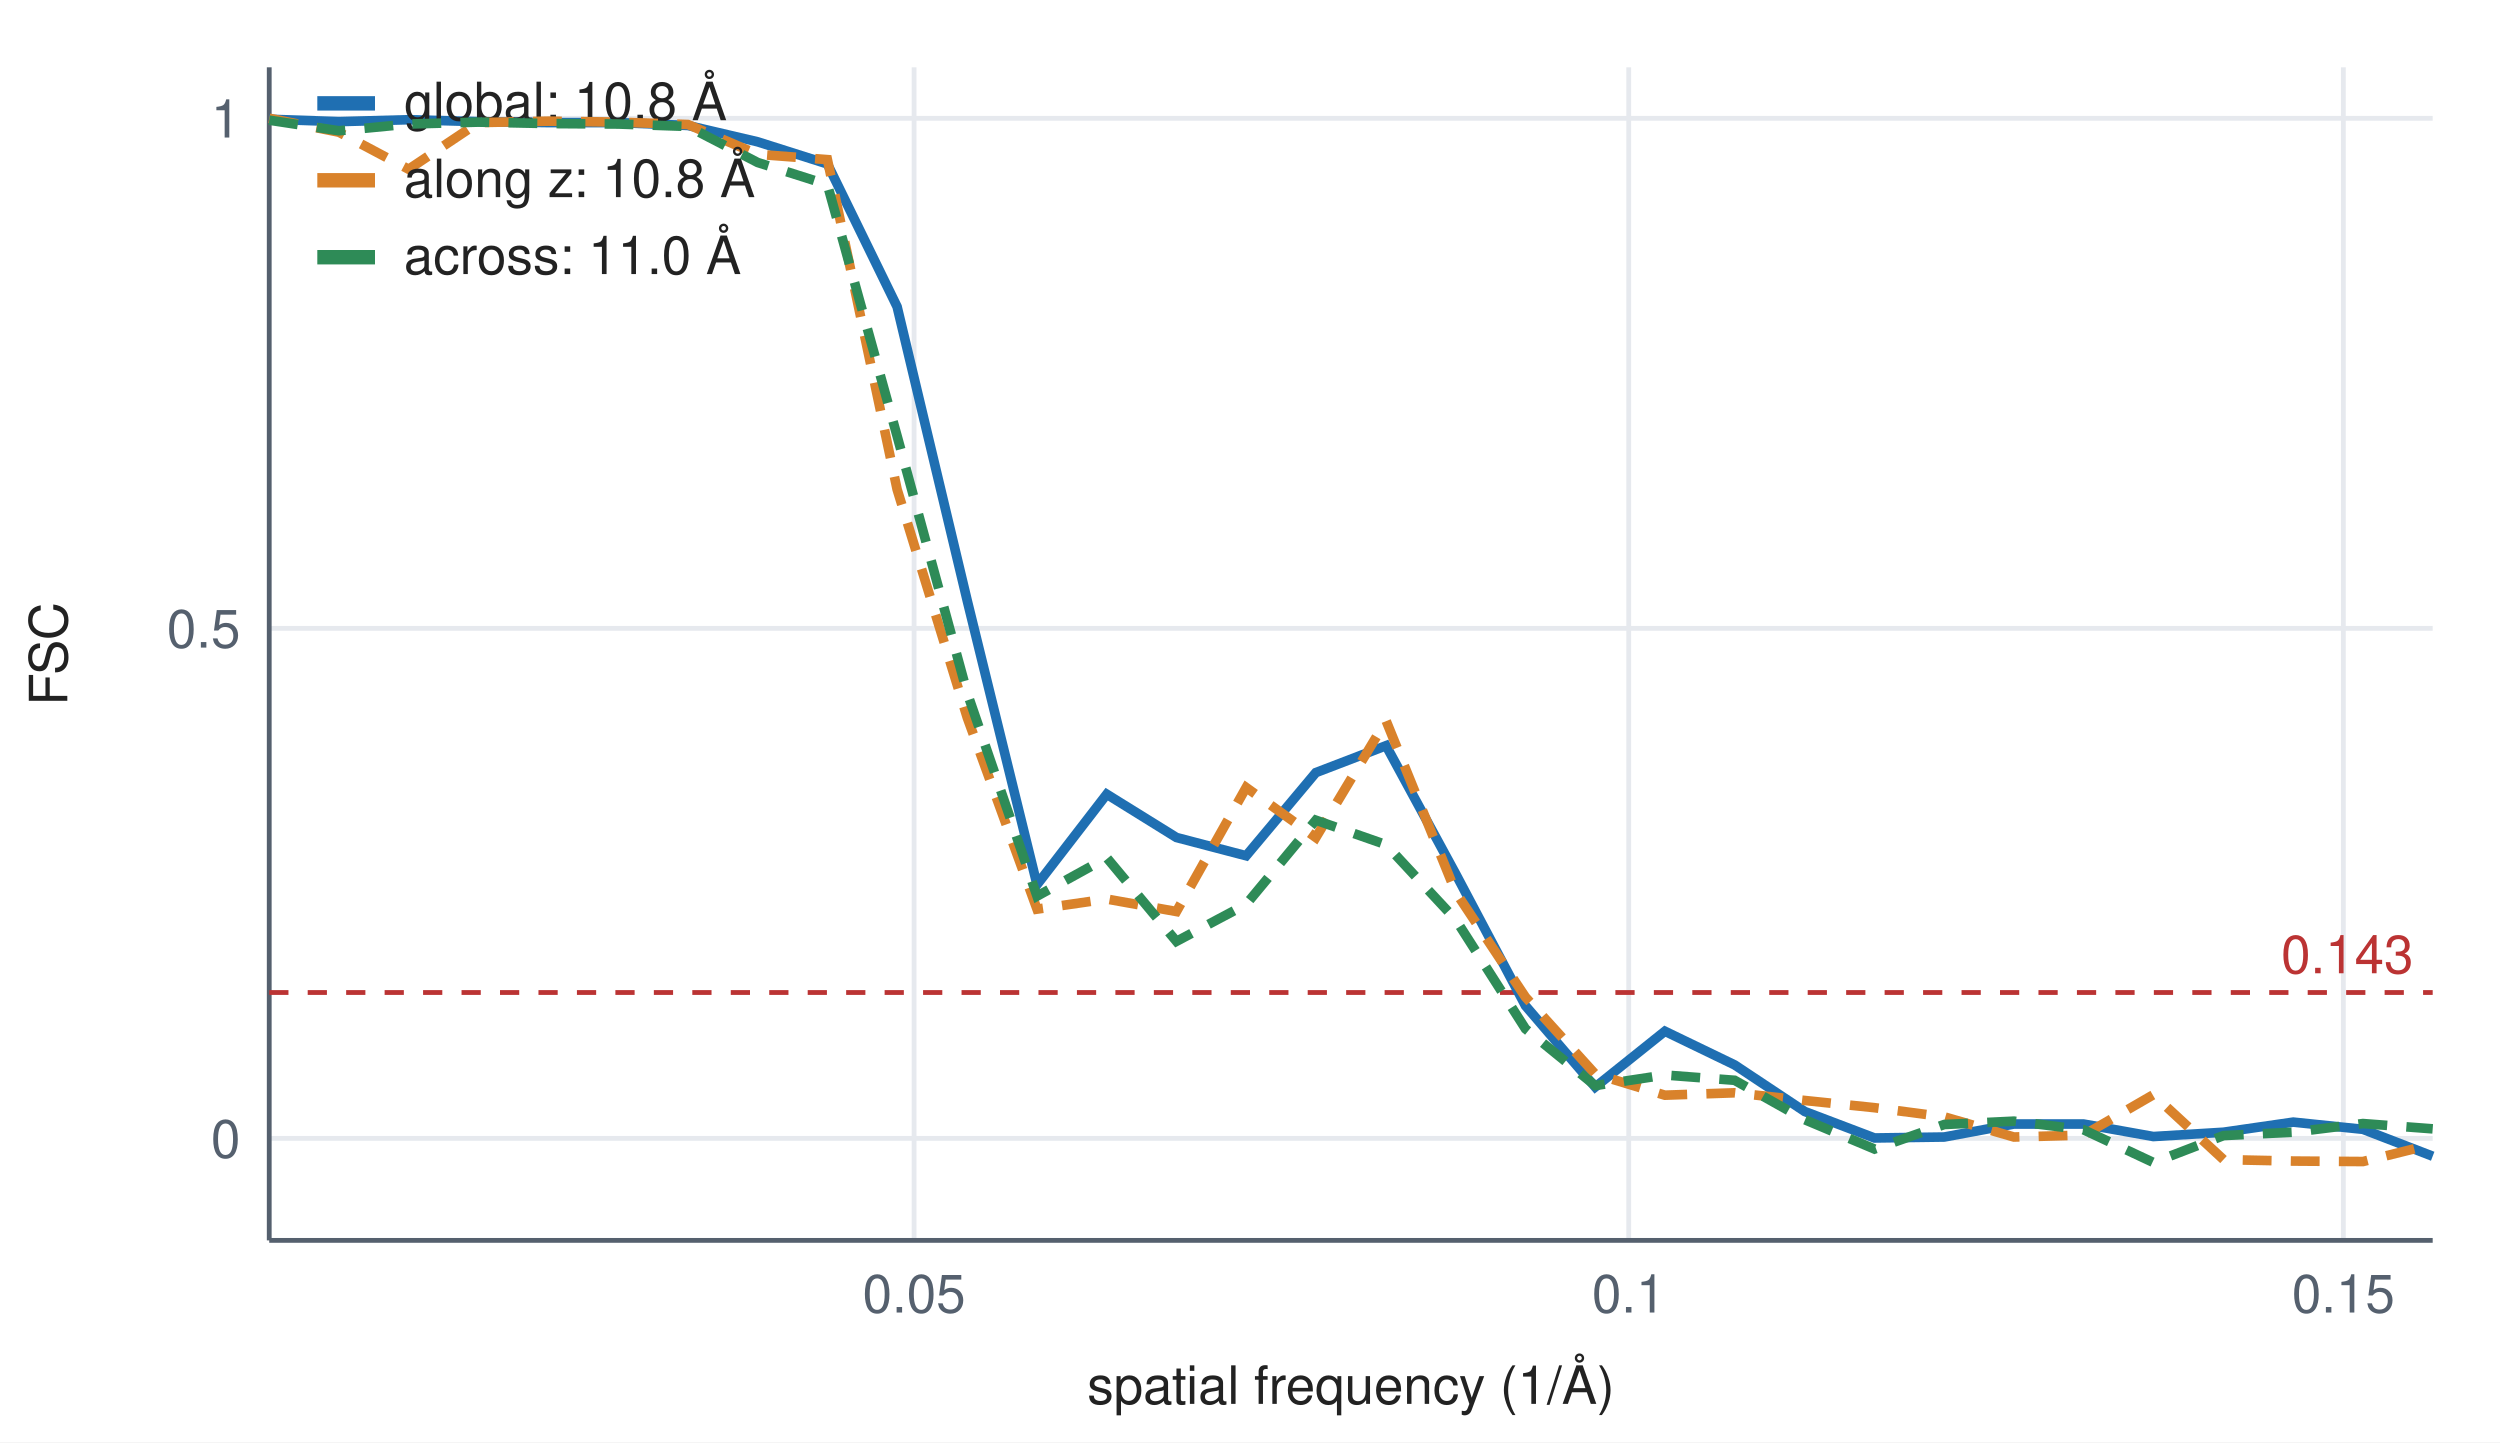
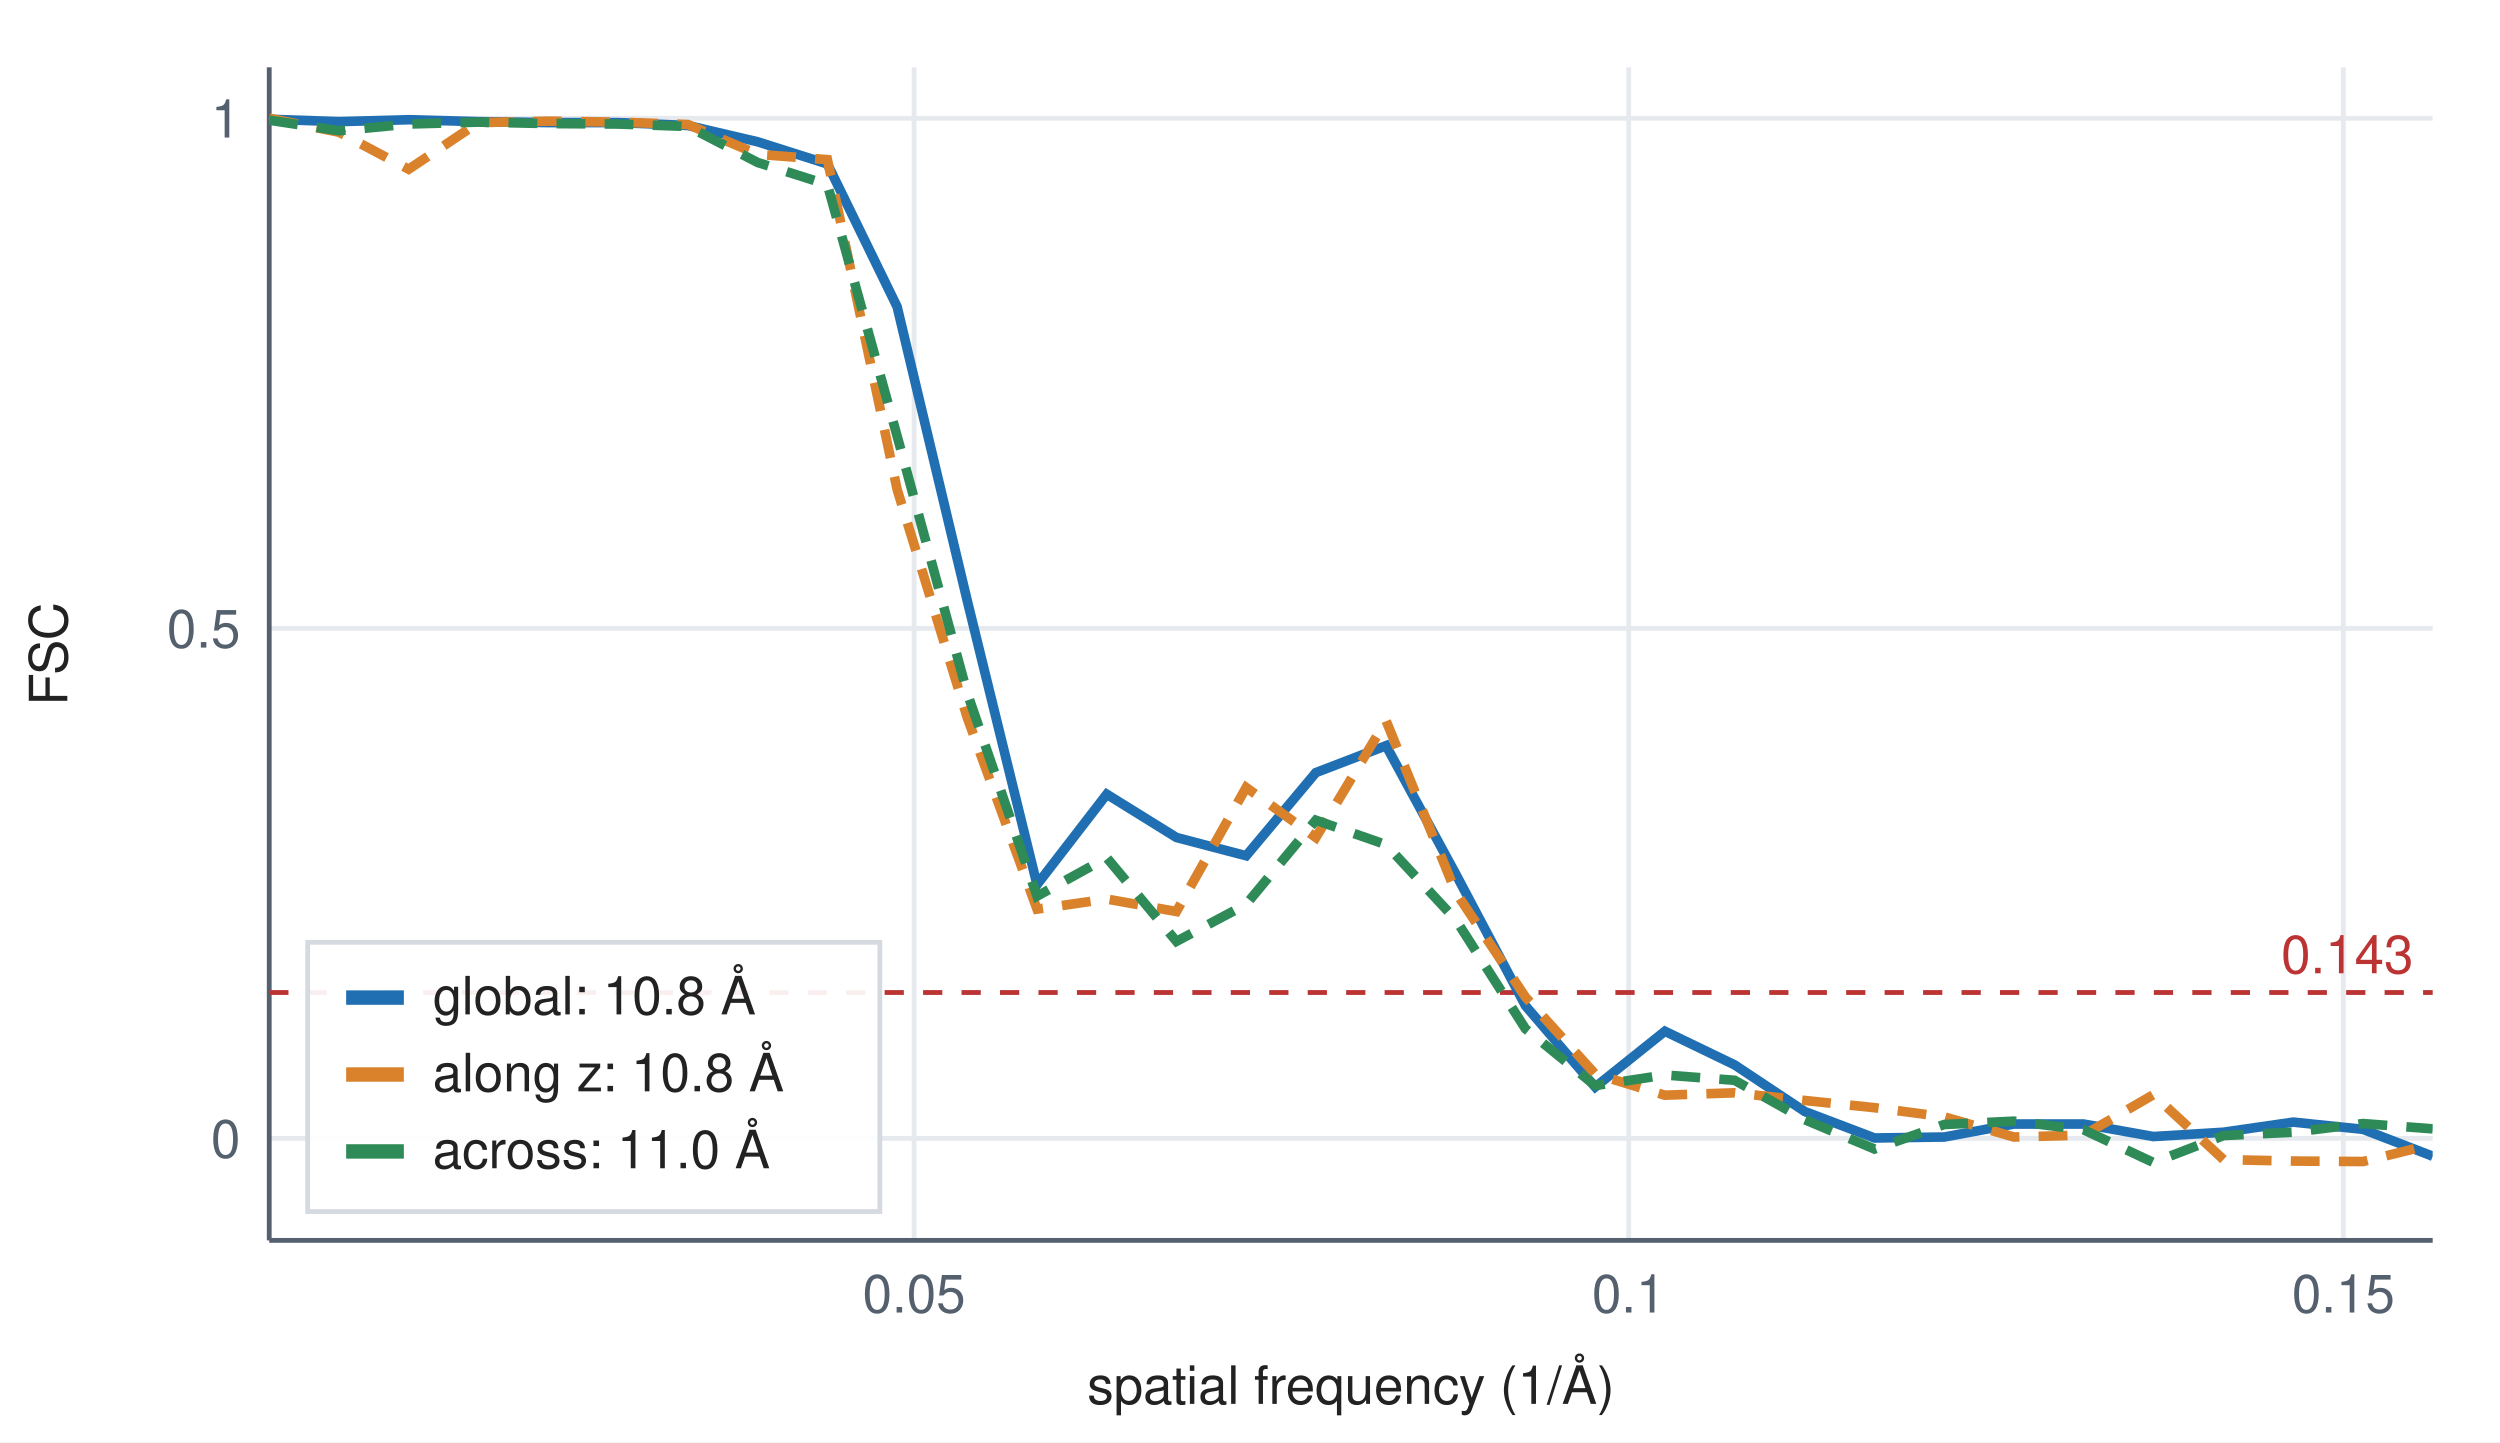
<svg xmlns="http://www.w3.org/2000/svg" viewBox="0 0 520 300" font-family="IBM Plex Sans, Helvetica, Arial, sans-serif" font-size="11">
  <rect width="520" height="300" fill="#fff" />
  <line x1="190.129" x2="190.129" y1="14" y2="258" stroke="#e6e9ee" />
  <text x="190.129" y="273" text-anchor="middle" fill="#55606e">0.05</text>
  <line x1="338.774" x2="338.774" y1="14" y2="258" stroke="#e6e9ee" />
  <text x="338.774" y="273" text-anchor="middle" fill="#55606e">0.1</text>
  <line x1="487.419" x2="487.419" y1="14" y2="258" stroke="#e6e9ee" />
  <text x="487.419" y="273" text-anchor="middle" fill="#55606e">0.15</text>
  <line x1="56" x2="506" y1="236.783" y2="236.783" stroke="#e6e9ee" />
  <text x="50" y="240.783" text-anchor="end" fill="#55606e">0</text>
  <line x1="56" x2="506" y1="130.696" y2="130.696" stroke="#e6e9ee" />
  <text x="50" y="134.696" text-anchor="end" fill="#55606e">0.5</text>
  <line x1="56" x2="506" y1="24.609" y2="24.609" stroke="#e6e9ee" />
  <text x="50" y="28.609" text-anchor="end" fill="#55606e">1</text>
  <line x1="56" x2="506" y1="258" y2="258" stroke="#55606e" />
  <line x1="56" x2="56" y1="14" y2="258" stroke="#55606e" />
  <line x1="56" x2="506" y1="206.442" y2="206.442" stroke="#b33" stroke-dasharray="4 4" />
  <text x="502" y="202.442" text-anchor="end" fill="#b33">0.143</text>
-   <polyline fill="none" stroke="#1f6fb2" stroke-width="2" points="56.0,24.8 70.5,25.3 85.0,24.9 99.5,25.3 114.1,25.5 128.6,25.5 143.1,26.1 157.6,29.5 172.1,34.1 186.6,63.8 201.2,125.0 215.7,184.0 230.2,165.2 244.7,174.2 259.2,178.0 273.7,160.7 288.3,155.1 302.8,181.8 317.3,209.2 331.8,226.1 346.3,214.5 360.8,221.5 375.4,231.2 389.9,236.7 404.4,236.5 418.9,233.8 433.4,233.8 447.9,236.4 462.5,235.5 477.0,233.4 491.5,234.9 506.0,240.5" />
-   <rect x="66" y="20" width="12" height="3" fill="#1f6fb2" />
-   <text x="84" y="25" fill="#222">global: 10.8 Å</text>
-   <polyline fill="none" stroke="#d9822b" stroke-width="2" stroke-dasharray="6 4" points="56.0,24.6 70.5,27.5 85.0,35.2 99.5,25.5 114.1,25.2 128.6,25.4 143.1,25.9 157.6,32.1 172.1,33.2 186.6,101.8 201.2,149.3 215.7,189.1 230.2,187.0 244.7,189.6 259.2,163.8 273.7,174.2 288.3,149.9 302.8,185.6 317.3,207.4 331.8,223.4 346.3,227.8 360.8,227.3 375.4,228.9 389.9,230.4 404.4,232.3 418.9,236.5 433.4,236.1 447.9,227.7 462.5,241.2 477.0,241.5 491.5,241.6 506.0,238.0" />
-   <rect x="66" y="36" width="12" height="3" fill="#d9822b" />
-   <text x="84" y="41" fill="#222">along z: 10.8 Å</text>
-   <polyline fill="none" stroke="#2e8b57" stroke-width="2" stroke-dasharray="6 4" points="56.0,25.0 70.5,27.2 85.0,25.8 99.5,25.4 114.1,25.7 128.6,25.8 143.1,26.3 157.6,33.8 172.1,38.4 186.6,90.7 201.2,144.2 215.7,186.4 230.2,178.4 244.7,195.8 259.2,188.1 273.7,170.6 288.3,175.7 302.8,191.3 317.3,214.0 331.8,225.8 346.3,223.6 360.8,224.7 375.4,232.9 389.9,239.0 404.4,233.9 418.9,233.2 433.4,235.0 447.9,241.8 462.5,236.2 477.0,235.5 491.5,233.7 506.0,234.8" />
-   <rect x="66" y="52" width="12" height="3" fill="#2e8b57" />
-   <text x="84" y="57" fill="#222">across: 11.0 Å</text>
+   <clipPath id="plotArea">
+     <rect x="56" y="14" width="450" height="244" />
+   </clipPath>
+   <g clip-path="url(#plotArea)">
+     <polyline fill="none" stroke="#1f6fb2" stroke-width="2" points="56.0,24.8 70.5,25.3 85.0,24.9 99.5,25.3 114.1,25.5 128.6,25.5 143.1,26.1 157.6,29.5 172.1,34.1 186.6,63.8 201.2,125.0 215.7,184.0 230.2,165.2 244.7,174.2 259.2,178.0 273.7,160.7 288.3,155.1 302.8,181.8 317.3,209.2 331.8,226.1 346.3,214.5 360.8,221.5 375.4,231.2 389.9,236.7 404.4,236.5 418.9,233.8 433.4,233.8 447.9,236.4 462.5,235.5 477.0,233.4 491.5,234.9 506.0,240.5" />
+     <polyline fill="none" stroke="#d9822b" stroke-width="2" stroke-dasharray="6 4" points="56.0,24.6 70.5,27.5 85.0,35.2 99.5,25.5 114.1,25.2 128.6,25.4 143.1,25.9 157.6,32.1 172.1,33.2 186.6,101.8 201.2,149.3 215.7,189.1 230.2,187.0 244.7,189.6 259.2,163.8 273.7,174.2 288.3,149.9 302.8,185.6 317.3,207.4 331.8,223.4 346.3,227.8 360.8,227.3 375.4,228.9 389.9,230.4 404.4,232.3 418.9,236.5 433.4,236.1 447.9,227.7 462.5,241.2 477.0,241.5 491.5,241.6 506.0,238.0" />
+     <polyline fill="none" stroke="#2e8b57" stroke-width="2" stroke-dasharray="6 4" points="56.0,25.0 70.5,27.2 85.0,25.8 99.5,25.4 114.1,25.7 128.6,25.8 143.1,26.3 157.6,33.8 172.1,38.4 186.6,90.7 201.2,144.2 215.7,186.4 230.2,178.4 244.7,195.8 259.2,188.1 273.7,170.6 288.3,175.7 302.8,191.3 317.3,214.0 331.8,225.8 346.3,223.6 360.8,224.7 375.4,232.9 389.9,239.0 404.4,233.9 418.9,233.2 433.4,235.0 447.9,241.8 462.5,236.2 477.0,235.5 491.5,233.7 506.0,234.8" />
+   </g>
+   <rect x="64" y="196" width="119" height="56" fill="#fff" fill-opacity="0.92" stroke="#d5dae1" />
+   <rect x="72" y="206" width="12" height="3" fill="#1f6fb2" />
+   <text x="90" y="211" fill="#222">global: 10.8 Å</text>
+   <rect x="72" y="222" width="12" height="3" fill="#d9822b" />
+   <text x="90" y="227" fill="#222">along z: 10.8 Å</text>
+   <rect x="72" y="238" width="12" height="3" fill="#2e8b57" />
+   <text x="90" y="243" fill="#222">across: 11.0 Å</text>
  <text x="281" y="292" text-anchor="middle" fill="#222">spatial frequency (1/Å)</text>
  <text transform="translate(14 136) rotate(-90)" text-anchor="middle" fill="#222">FSC</text>
</svg>
